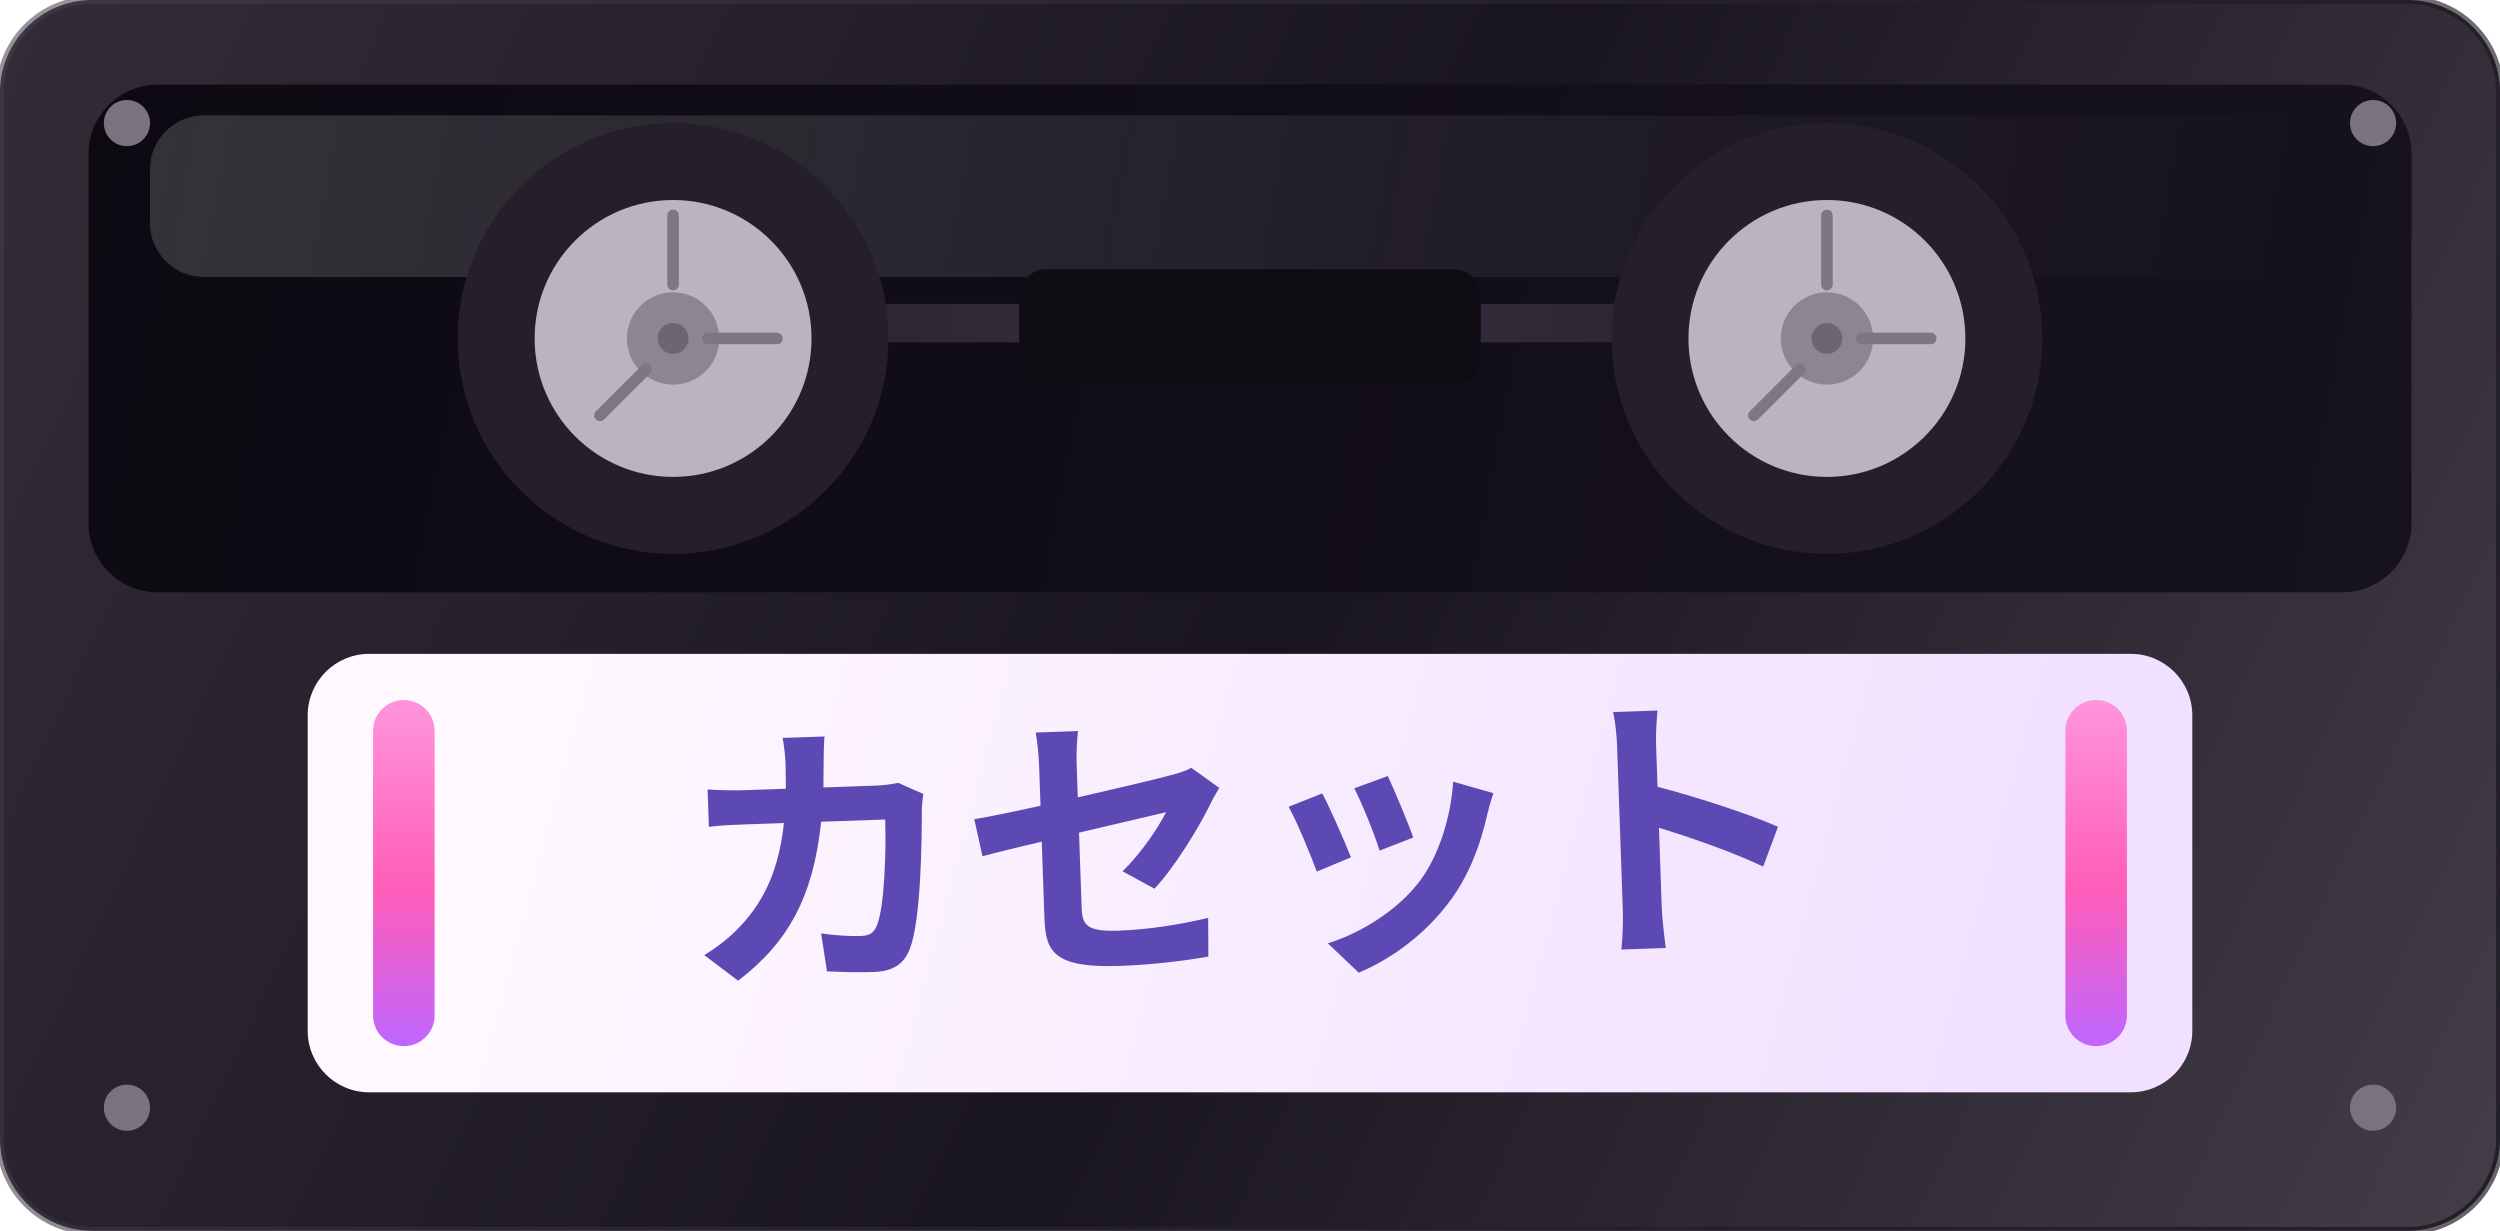
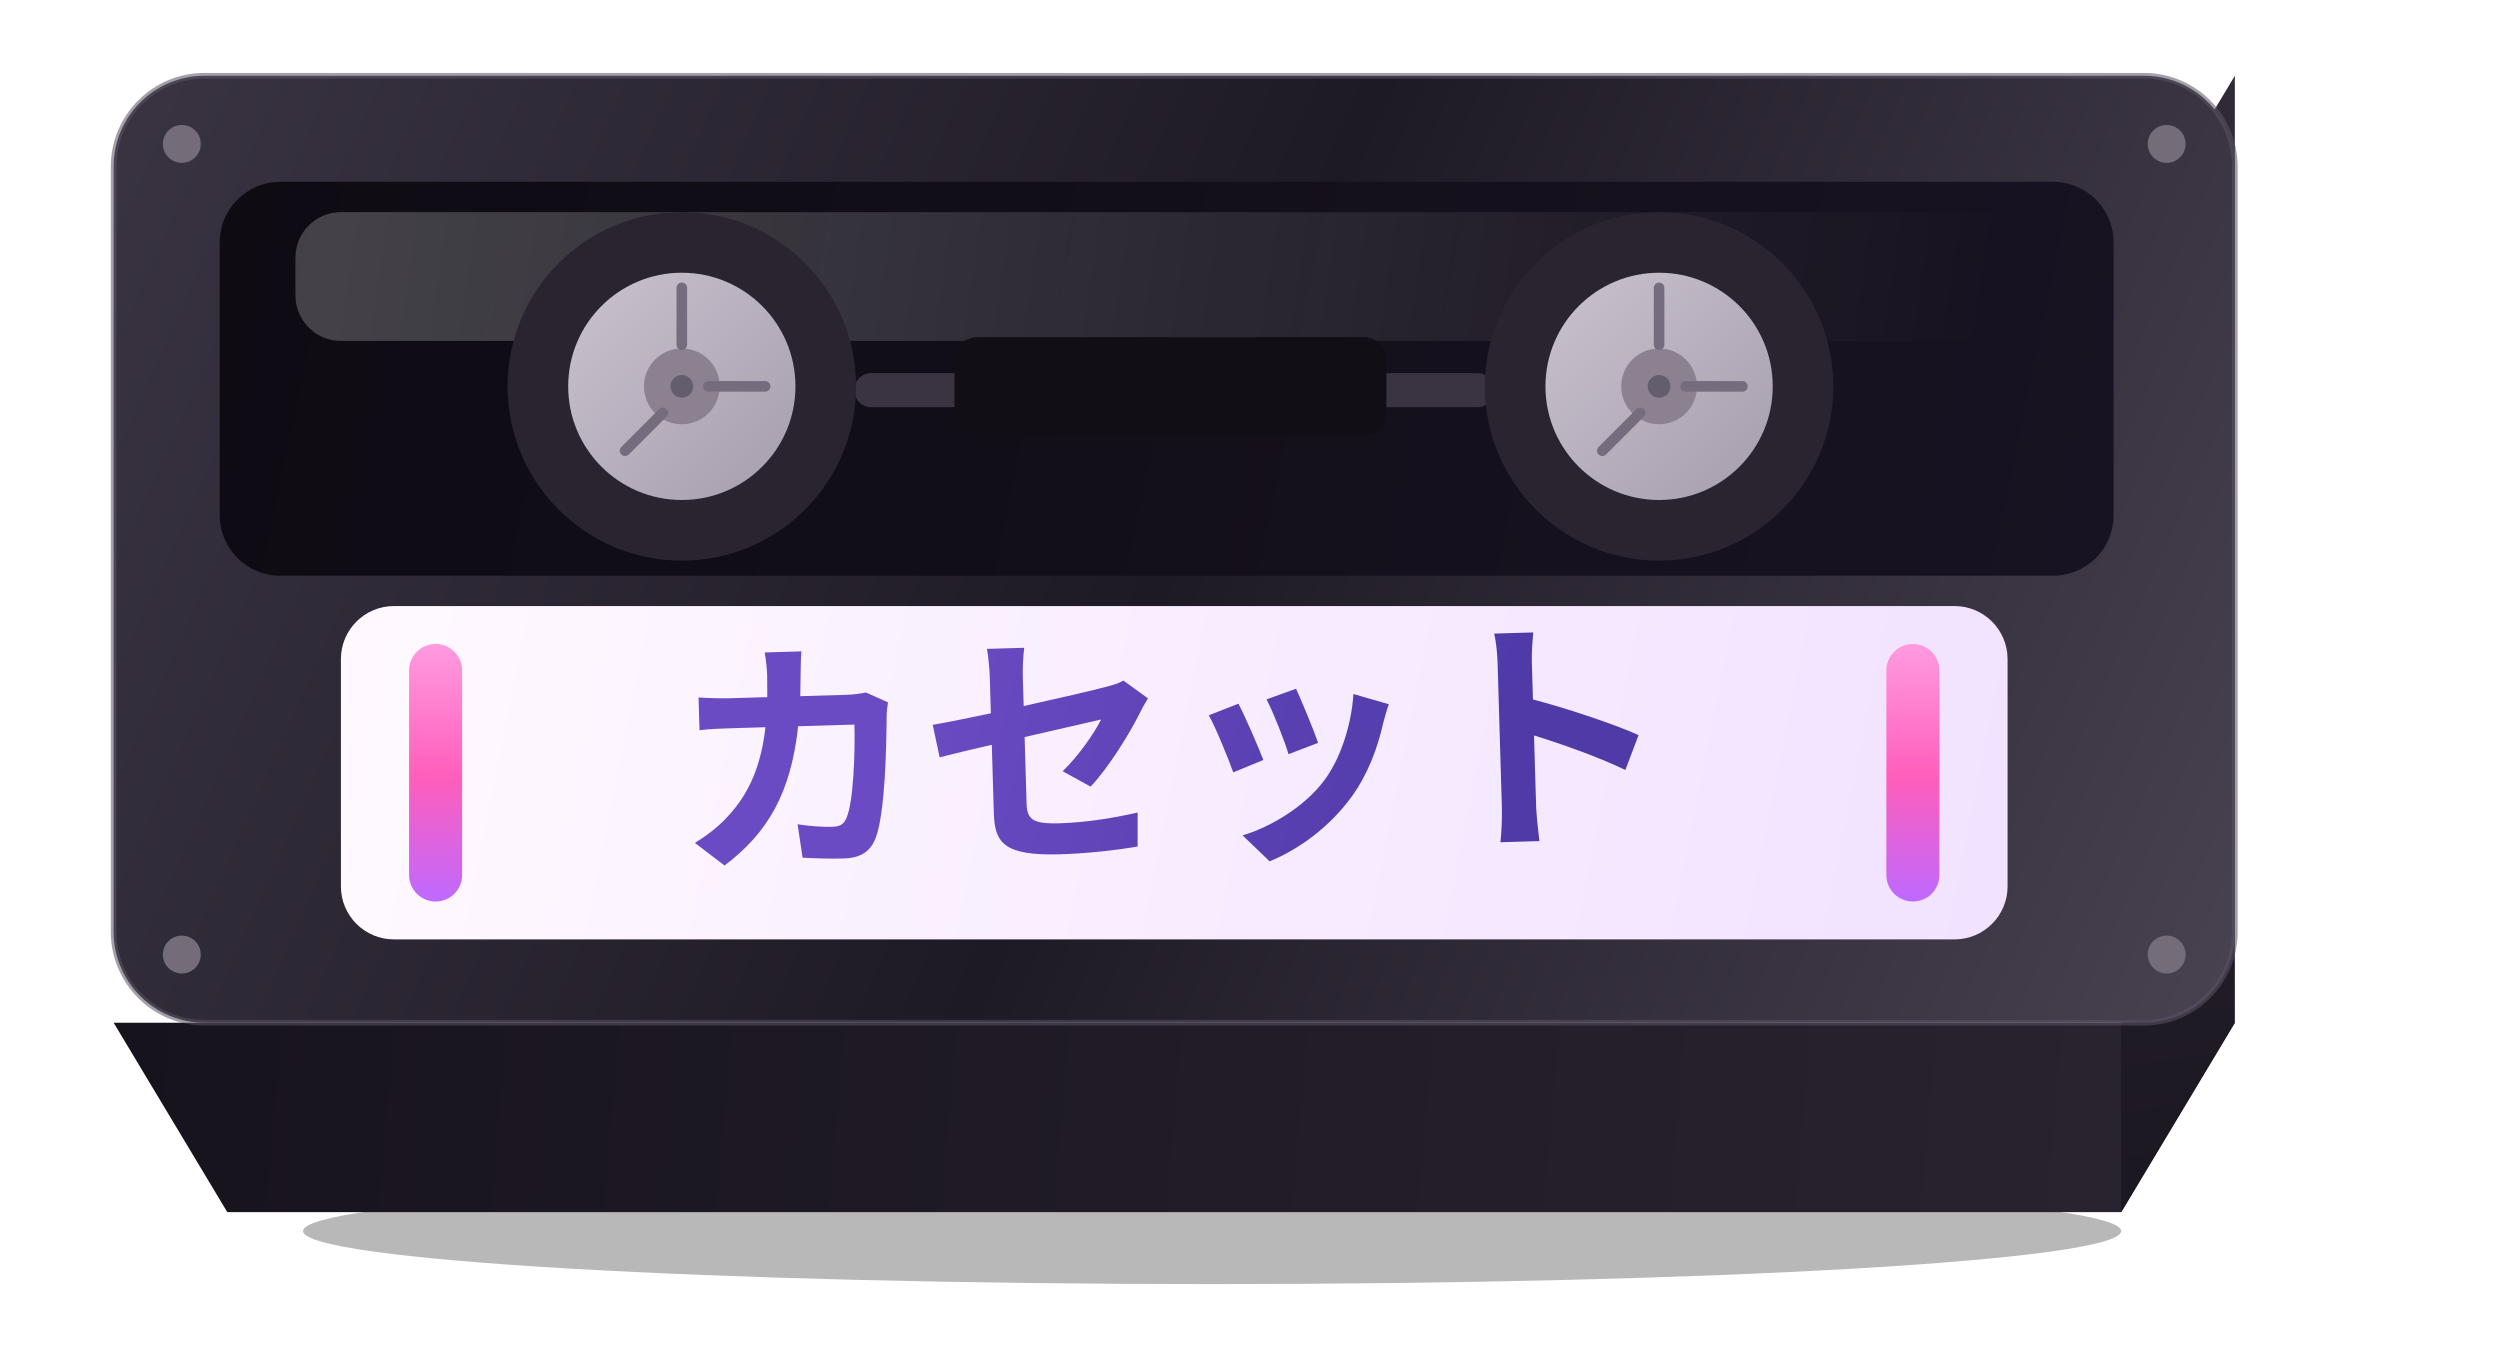
- <svg xmlns="http://www.w3.org/2000/svg" width="650" height="320" viewBox="175 90 650 320" fill="none">
+ <svg xmlns="http://www.w3.org/2000/svg" width="660" height="360" viewBox="40 20 660 360" fill="none">
  <defs>
-     <linearGradient id="shell" x1="180" y1="90" x2="820" y2="390" gradientUnits="userSpaceOnUse">
-       <stop stop-color="#322C37" />
-       <stop offset="0.52" stop-color="#191520" />
-       <stop offset="1" stop-color="#433C47" />
+     <linearGradient id="frontShell" x1="70" y1="40" x2="630" y2="290" gradientUnits="userSpaceOnUse">
+       <stop stop-color="#3A3442" />
+       <stop offset="0.5" stop-color="#1E1A25" />
+       <stop offset="1" stop-color="#494251" />
    </linearGradient>
-     <linearGradient id="shellEdge" x1="140" y1="90" x2="860" y2="390" gradientUnits="userSpaceOnUse">
-       <stop stop-color="#4A4252" stop-opacity="0.55" />
-       <stop offset="1" stop-color="#0F0D14" stop-opacity="0.65" />
+     <linearGradient id="bottomFace" x1="70" y1="290" x2="630" y2="340" gradientUnits="userSpaceOnUse">
+       <stop stop-color="#17131C" />
+       <stop offset="1" stop-color="#2A2430" />
    </linearGradient>
-     <linearGradient id="window" x1="185" y1="120" x2="813" y2="240" gradientUnits="userSpaceOnUse">
-       <stop stop-color="#0D0A12" />
-       <stop offset="1" stop-color="#171220" />
+     <linearGradient id="rightFace" x1="600" y1="90" x2="630" y2="340" gradientUnits="userSpaceOnUse">
+       <stop stop-color="#302A38" />
+       <stop offset="1" stop-color="#1B1720" />
    </linearGradient>
-     <linearGradient id="windowGloss" x1="220" y1="110" x2="760" y2="210" gradientUnits="userSpaceOnUse">
-       <stop stop-color="#FFFFFF" stop-opacity="0.16" />
+     <linearGradient id="windowGrad" x1="98" y1="68" x2="598" y2="172" gradientUnits="userSpaceOnUse">
+       <stop stop-color="#0E0B13" />
+       <stop offset="1" stop-color="#181322" />
+     </linearGradient>
+     <linearGradient id="windowGloss" x1="130" y1="76" x2="560" y2="140" gradientUnits="userSpaceOnUse">
+       <stop stop-color="#FFFFFF" stop-opacity="0.22" />
      <stop offset="1" stop-color="#FFFFFF" stop-opacity="0" />
    </linearGradient>
-     <linearGradient id="label" x1="305" y1="255" x2="695" y2="360" gradientUnits="userSpaceOnUse">
+     <linearGradient id="reelMetal" x1="175" y1="78" x2="268" y2="170" gradientUnits="userSpaceOnUse">
+       <stop stop-color="#D2CBD6" />
+       <stop offset="1" stop-color="#9B92A2" />
+     </linearGradient>
+     <linearGradient id="reelMetalR" x1="433" y1="78" x2="526" y2="170" gradientUnits="userSpaceOnUse">
+       <stop stop-color="#D2CBD6" />
+       <stop offset="1" stop-color="#9B92A2" />
+     </linearGradient>
+     <linearGradient id="labelGrad" x1="130" y1="180" x2="570" y2="268" gradientUnits="userSpaceOnUse">
      <stop stop-color="#FFF9FF" />
-       <stop offset="1" stop-color="#F1E0FF" />
+       <stop offset="1" stop-color="#F1E2FF" />
    </linearGradient>
-     <linearGradient id="labelSide" x1="0" y1="0" x2="0" y2="1">
-       <stop offset="0" stop-color="#FF95DC" />
-       <stop offset="0.55" stop-color="#FF5DB9" />
-       <stop offset="1" stop-color="#BF66FF" />
+     <linearGradient id="sideStripe" x1="0" y1="0" x2="0" y2="1">
+       <stop offset="0" stop-color="#FF9BE0" />
+       <stop offset="0.52" stop-color="#FF5EBB" />
+       <stop offset="1" stop-color="#BE69FF" />
    </linearGradient>
-     <linearGradient id="tape" x1="360" y1="174" x2="640" y2="174" gradientUnits="userSpaceOnUse">
-       <stop stop-color="#27222D" />
-       <stop offset="0.5" stop-color="#383040" />
-       <stop offset="1" stop-color="#27222D" />
+     <linearGradient id="ink" x1="280" y1="206" x2="430" y2="247" gradientUnits="userSpaceOnUse">
+       <stop stop-color="#6B4BC3" />
+       <stop offset="1" stop-color="#4F3AA8" />
    </linearGradient>
-     <filter id="shadow" x="90" y="60" width="820" height="420" filterUnits="userSpaceOnUse" color-interpolation-filters="sRGB">
-       <feFlood flood-opacity="0" result="BackgroundImageFix" />
-       <feColorMatrix in="SourceAlpha" type="matrix" values="0 0 0 0 0 0 0 0 0 0 0 0 0 0 0 0 0 0 127 0" result="hardAlpha" />
-       <feOffset dy="10" />
-       <feGaussianBlur stdDeviation="10" />
-       <feComposite in2="hardAlpha" operator="out" />
-       <feColorMatrix type="matrix" values="0 0 0 0 0 0 0 0 0 0 0 0 0 0 0 0 0 0 0.45 0" />
-       <feBlend mode="normal" in2="BackgroundImageFix" result="effect1_dropShadow_1_1" />
-       <feBlend mode="normal" in="SourceGraphic" in2="effect1_dropShadow_1_1" result="shape" />
-     </filter>
  </defs>
+   <ellipse cx="360" cy="345" rx="240" ry="14" fill="#000000" fill-opacity="0.28" />
+   <path d="M70 290H630L600 340H100L70 290Z" fill="url(#bottomFace)" />
+   <path d="M630 40V290L600 340V90L630 40Z" fill="url(#rightFace)" />
+   <rect x="70" y="40" width="560" height="250" rx="24" fill="url(#frontShell)" />
+   <rect x="70" y="40" width="560" height="250" rx="24" stroke="#5A5262" stroke-opacity="0.55" stroke-width="1.5" />
+   <rect x="98" y="68" width="500" height="104" rx="16" fill="url(#windowGrad)" />
+   <rect x="118" y="76" width="460" height="34" rx="12" fill="url(#windowGloss)" />
+   <path d="M270 123H430" stroke="#3A3341" stroke-width="9" stroke-linecap="round" />
  <g>
-     <rect x="175" y="90" width="650" height="320" rx="24" fill="url(#shell)" />
-     <rect x="175" y="90" width="650" height="320" rx="24" stroke="url(#shellEdge)" stroke-width="2" />
-     <rect x="198" y="112" width="604" height="132" rx="18" fill="url(#window)" />
-     <rect x="214" y="120" width="572" height="42" rx="14" fill="url(#windowGloss)" />
-     <path d="M360 174H640" stroke="url(#tape)" stroke-width="10" stroke-linecap="round" />
-     <g>
-       <circle cx="350" cy="178" r="56" fill="#241F2B" />
-       <circle cx="350" cy="178" r="36" fill="#BBB2C2" />
-       <circle cx="350" cy="178" r="12" fill="#8E8592" />
-       <circle cx="350" cy="178" r="4" fill="#6C6573" />
-       <path d="M350 146V164" stroke="#7E7685" stroke-width="3" stroke-linecap="round" />
-       <path d="M377 178H359" stroke="#7E7685" stroke-width="3" stroke-linecap="round" />
-       <path d="M331 198L343 186" stroke="#7E7685" stroke-width="3" stroke-linecap="round" />
-     </g>
-     <g>
-       <circle cx="650" cy="178" r="56" fill="#241F2B" />
-       <circle cx="650" cy="178" r="36" fill="#BBB2C2" />
-       <circle cx="650" cy="178" r="12" fill="#8E8592" />
-       <circle cx="650" cy="178" r="4" fill="#6C6573" />
-       <path d="M650 146V164" stroke="#7E7685" stroke-width="3" stroke-linecap="round" />
-       <path d="M677 178H659" stroke="#7E7685" stroke-width="3" stroke-linecap="round" />
-       <path d="M631 198L643 186" stroke="#7E7685" stroke-width="3" stroke-linecap="round" />
-     </g>
-     <rect x="440" y="160" width="120" height="30" rx="7" fill="#100C14" />
-     <circle cx="208" cy="122" r="6" fill="#7A727E" />
-     <circle cx="792" cy="122" r="6" fill="#7A727E" />
-     <circle cx="208" cy="378" r="6" fill="#7A727E" />
-     <circle cx="792" cy="378" r="6" fill="#7A727E" />
-     <rect x="255" y="260" width="490" height="114" rx="16" fill="url(#label)" />
-     <rect x="272" y="272" width="16" height="90" rx="8" fill="url(#labelSide)" />
-     <rect x="712" y="272" width="16" height="90" rx="8" fill="url(#labelSide)" />
-     <text x="500" y="337" text-anchor="middle" fill="#5D49B4" font-size="74" font-weight="700" transform="rotate(-2 500 337)" font-family="'Yuji Boku', 'Klee One', 'Hiragino Maru Gothic ProN', 'Yu Gothic', 'Noto Sans JP', cursive">カセット</text>
+     <circle cx="220" cy="122" r="46" fill="#2A2430" />
+     <circle cx="220" cy="122" r="30" fill="url(#reelMetal)" />
+     <circle cx="220" cy="122" r="10" fill="#8B8191" />
+     <circle cx="220" cy="122" r="3" fill="#645D6D" />
+     <path d="M220 96V111" stroke="#756C7D" stroke-width="2.8" stroke-linecap="round" />
+     <path d="M242 122H227" stroke="#756C7D" stroke-width="2.8" stroke-linecap="round" />
+     <path d="M205 139L215 129" stroke="#756C7D" stroke-width="2.8" stroke-linecap="round" />
  </g>
+   <g>
+     <circle cx="478" cy="122" r="46" fill="#2A2430" />
+     <circle cx="478" cy="122" r="30" fill="url(#reelMetalR)" />
+     <circle cx="478" cy="122" r="10" fill="#8B8191" />
+     <circle cx="478" cy="122" r="3" fill="#645D6D" />
+     <path d="M478 96V111" stroke="#756C7D" stroke-width="2.8" stroke-linecap="round" />
+     <path d="M500 122H485" stroke="#756C7D" stroke-width="2.8" stroke-linecap="round" />
+     <path d="M463 139L473 129" stroke="#756C7D" stroke-width="2.8" stroke-linecap="round" />
+   </g>
+   <rect x="292" y="109" width="114" height="26" rx="6" fill="#120E16" />
+   <rect x="130" y="180" width="440" height="88" rx="14" fill="url(#labelGrad)" />
+   <rect x="148" y="190" width="14" height="68" rx="7" fill="url(#sideStripe)" />
+   <rect x="538" y="190" width="14" height="68" rx="7" fill="url(#sideStripe)" />
+   <text x="350" y="242" text-anchor="middle" fill="url(#ink)" font-size="66" font-weight="600" transform="rotate(-1.7 350 242)" font-family="'Yuji Syuku', 'Klee One', 'Hiragino Maru Gothic ProN', 'Yu Gothic', 'Noto Sans JP', cursive">カセット</text>
+   <circle cx="88" cy="58" r="5" fill="#746D79" />
+   <circle cx="612" cy="58" r="5" fill="#746D79" />
+   <circle cx="88" cy="272" r="5" fill="#746D79" />
+   <circle cx="612" cy="272" r="5" fill="#746D79" />
</svg>
